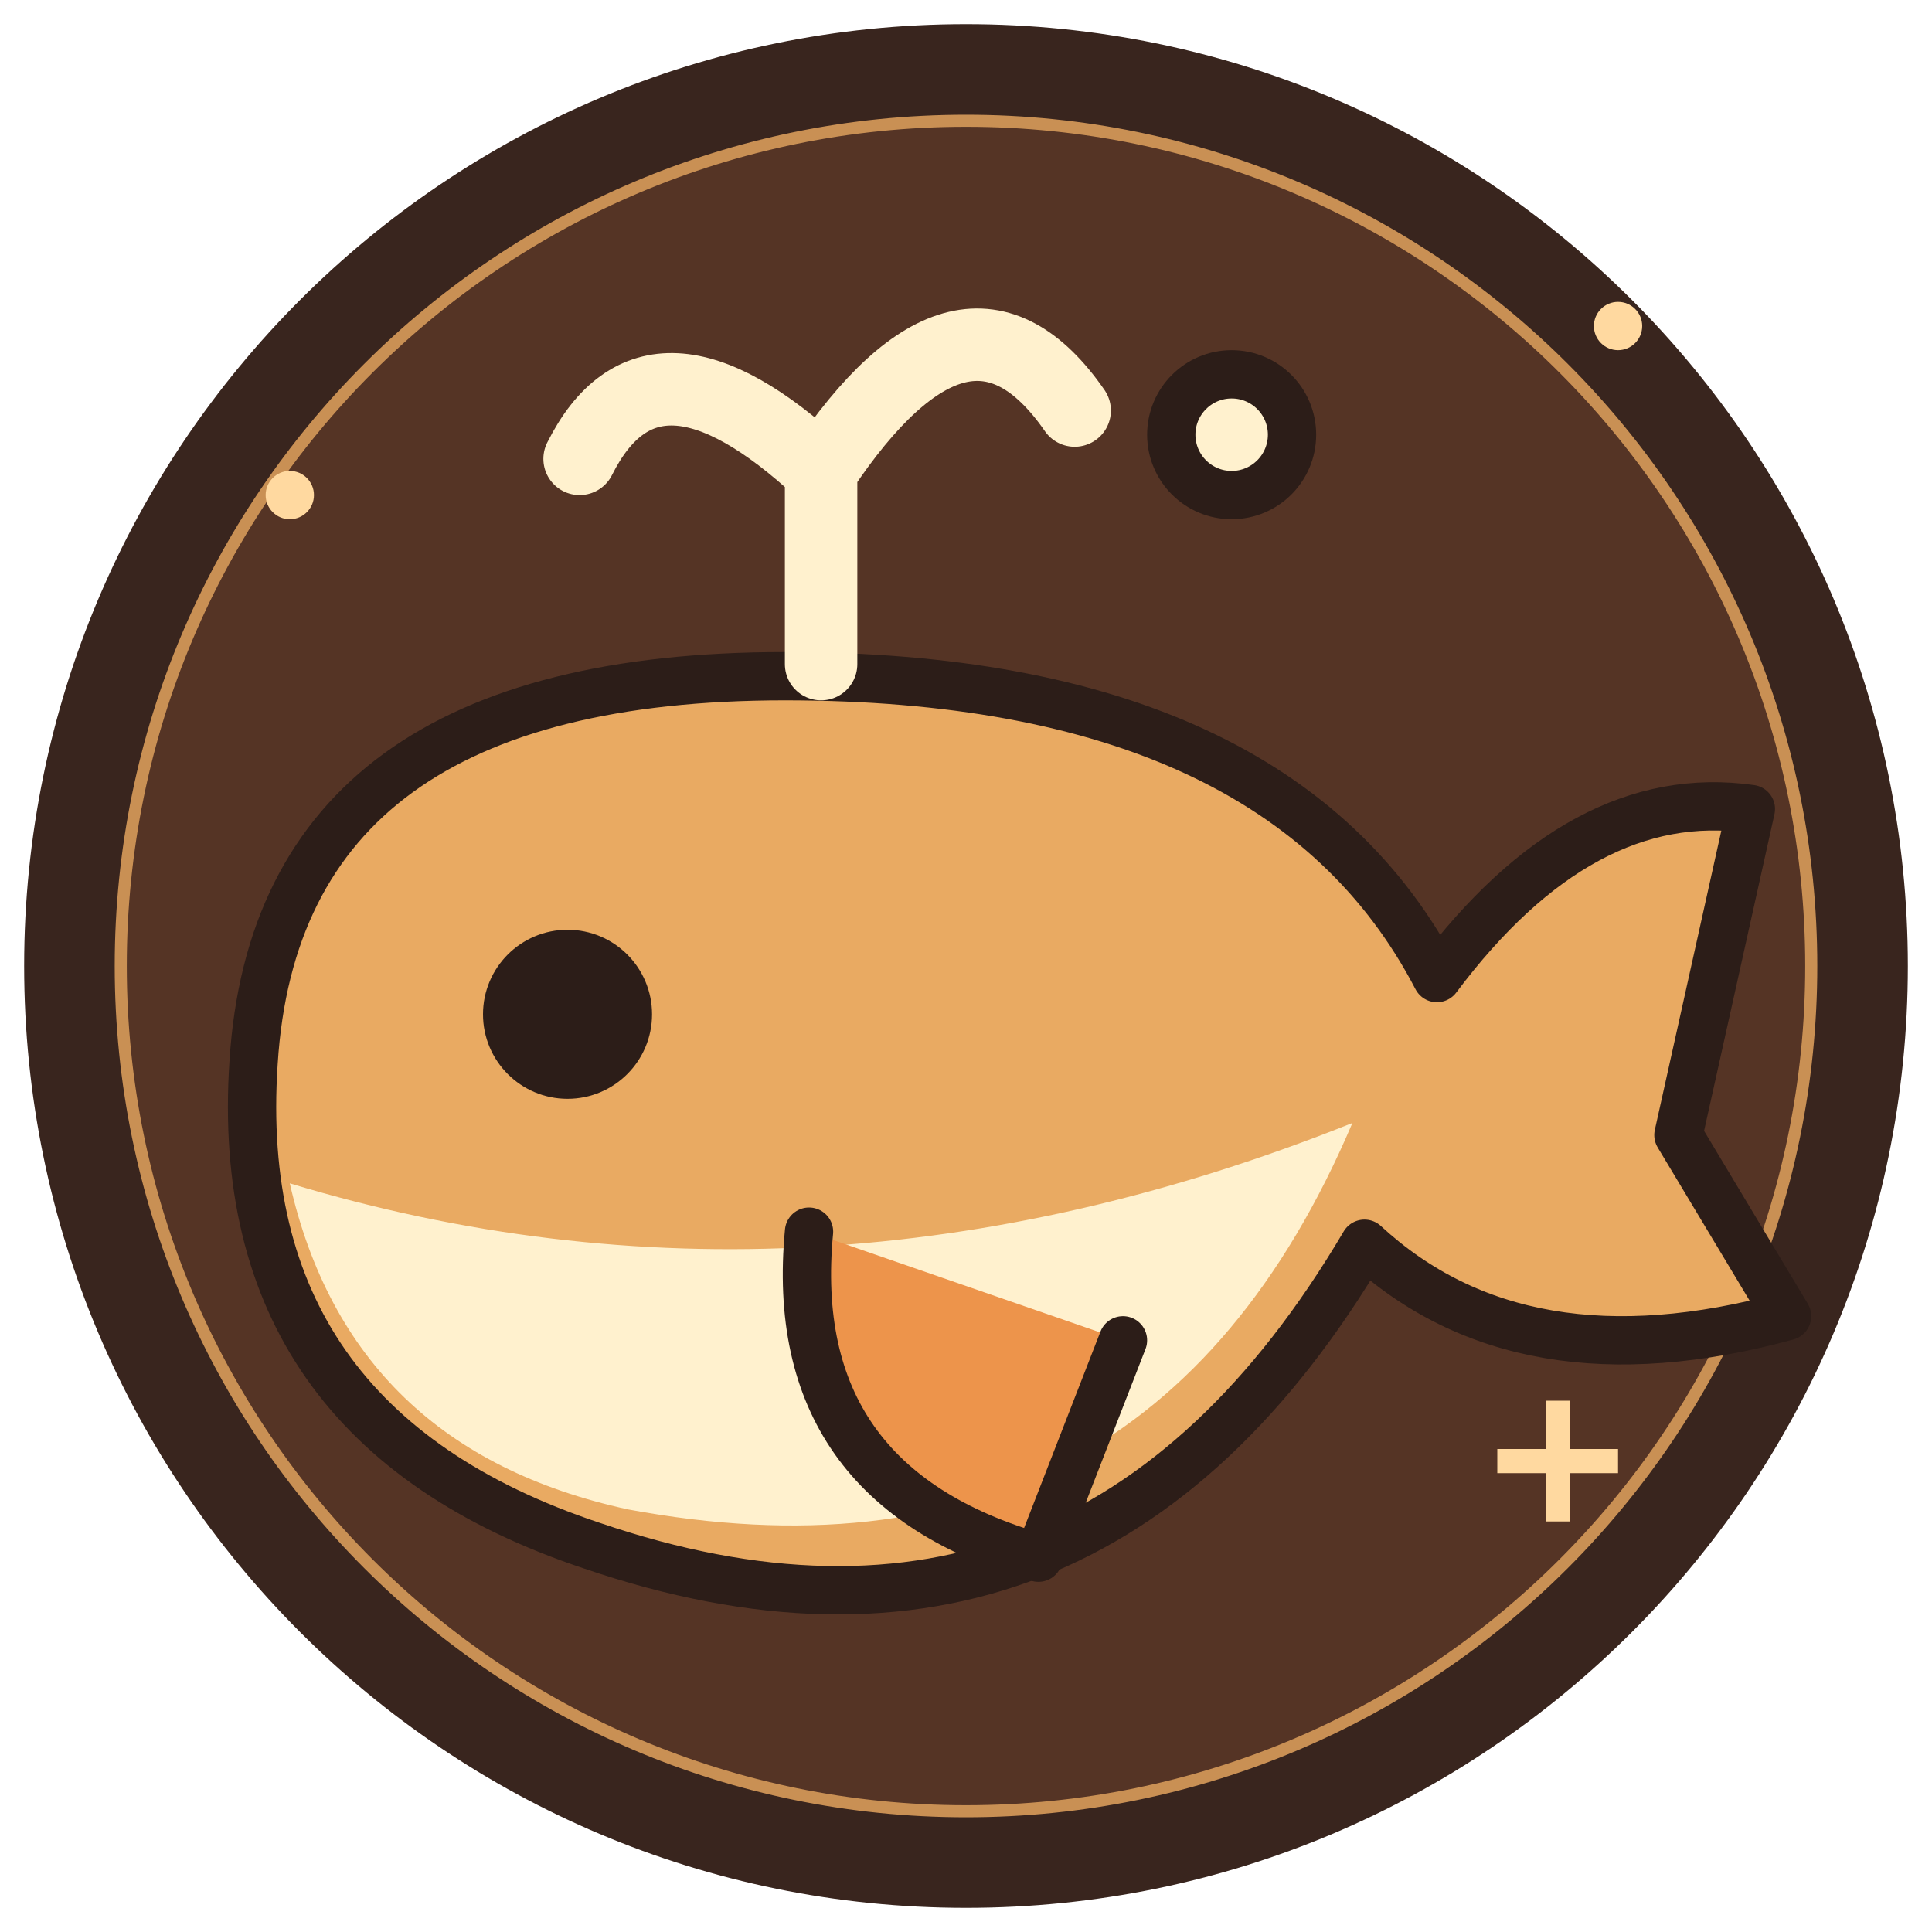
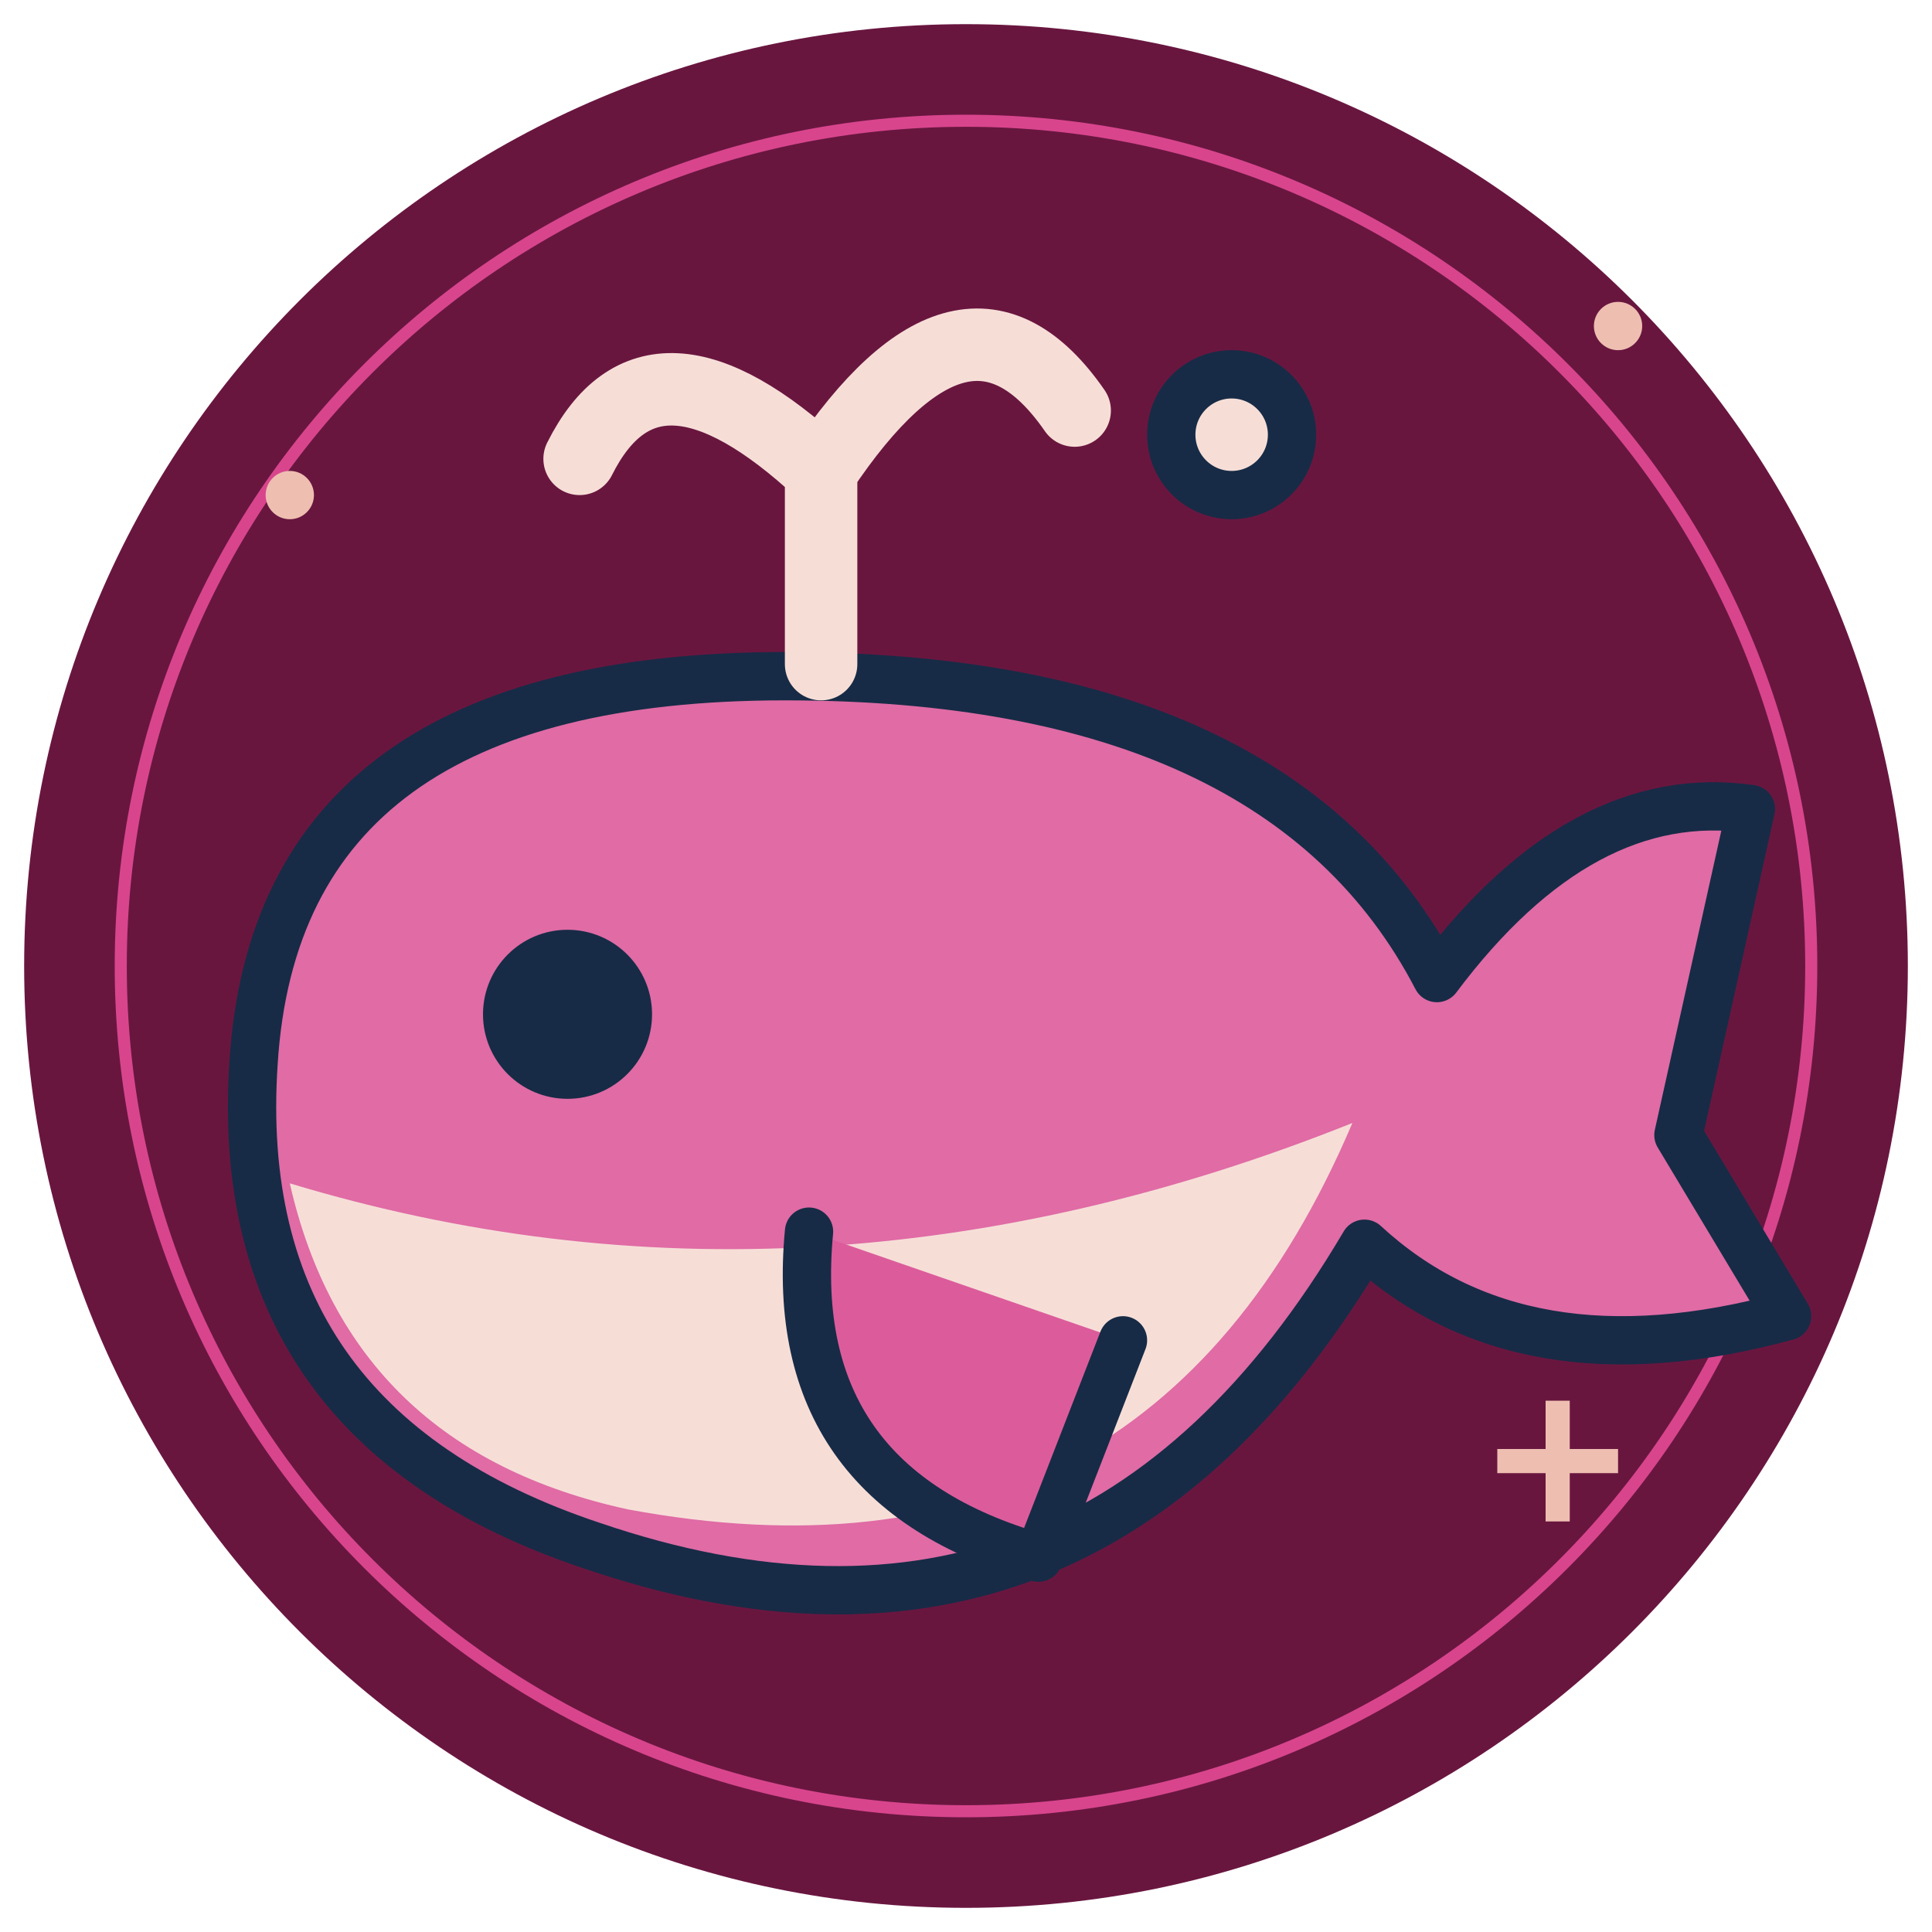
<svg xmlns="http://www.w3.org/2000/svg" width="160" height="160" viewBox="0 0 160 160">
-   <circle cx="80" cy="80" r="78" fill="#39251e" />
-   <circle cx="80" cy="80" r="70" fill="#553425" stroke="#c99054" stroke-width="1" />
-   <g fill="#ffd9a0">
+   <circle cx="80" cy="80" r="78" fill="#69163f" />
+   <circle cx="80" cy="80" r="70" fill="#69163f" stroke="#d8458d" stroke-width="1" />
+   <g fill="#eebfb1">
    <circle cx="24" cy="41" r="2" />
    <circle cx="134" cy="27" r="2" />
-     <path d="M129 116v10m-5-5h10" stroke="#ffd9a0" stroke-width="2" />
+     <path d="M129 116v10m-5-5h10" stroke="#eebfb1" stroke-width="2" />
  </g>
-   <g stroke="#2c1d18" stroke-width="4" stroke-linecap="round" stroke-linejoin="round">
-     <path d="M119 81Q131 65 145 67L139 94L148 109Q126 115 113 103Q90 142 49 128Q19 118 21 88Q23 56 65 56Q106 56 119 81Z" fill="#e9aa62" />
-     <path d="M24 98Q67 111 112 93Q95 133 52 125Q29 120 24 98Z" fill="#fff1ce" stroke="none" />
-     <circle cx="47" cy="84" r="5" fill="#2c1d18" />
-     <path d="M67 102Q65 123 86 129L93 111" fill="#ed944b" />
-     <path d="M68 55V39Q54 26 48 38M68 39Q80 21 89 34" fill="none" stroke="#fff1ce" stroke-width="6" />
-     <circle cx="102" cy="36" r="5" fill="#fff1ce" />
+   <g stroke="#172b46" stroke-width="4" stroke-linecap="round" stroke-linejoin="round">
+     <path d="M119 81Q131 65 145 67L139 94L148 109Q126 115 113 103Q90 142 49 128Q19 118 21 88Q23 56 65 56Q106 56 119 81Z" fill="#e06ba5" />
+     <path d="M24 98Q67 111 112 93Q95 133 52 125Q29 120 24 98Z" fill="#f6ded7" stroke="none" />
+     <circle cx="47" cy="84" r="5" fill="#172b46" />
+     <path d="M67 102Q65 123 86 129L93 111" fill="#dc5c9b" />
+     <path d="M68 55V39Q54 26 48 38M68 39Q80 21 89 34" fill="none" stroke="#f6ded7" stroke-width="6" />
+     <circle cx="102" cy="36" r="5" fill="#f6ded7" />
  </g>
</svg>
